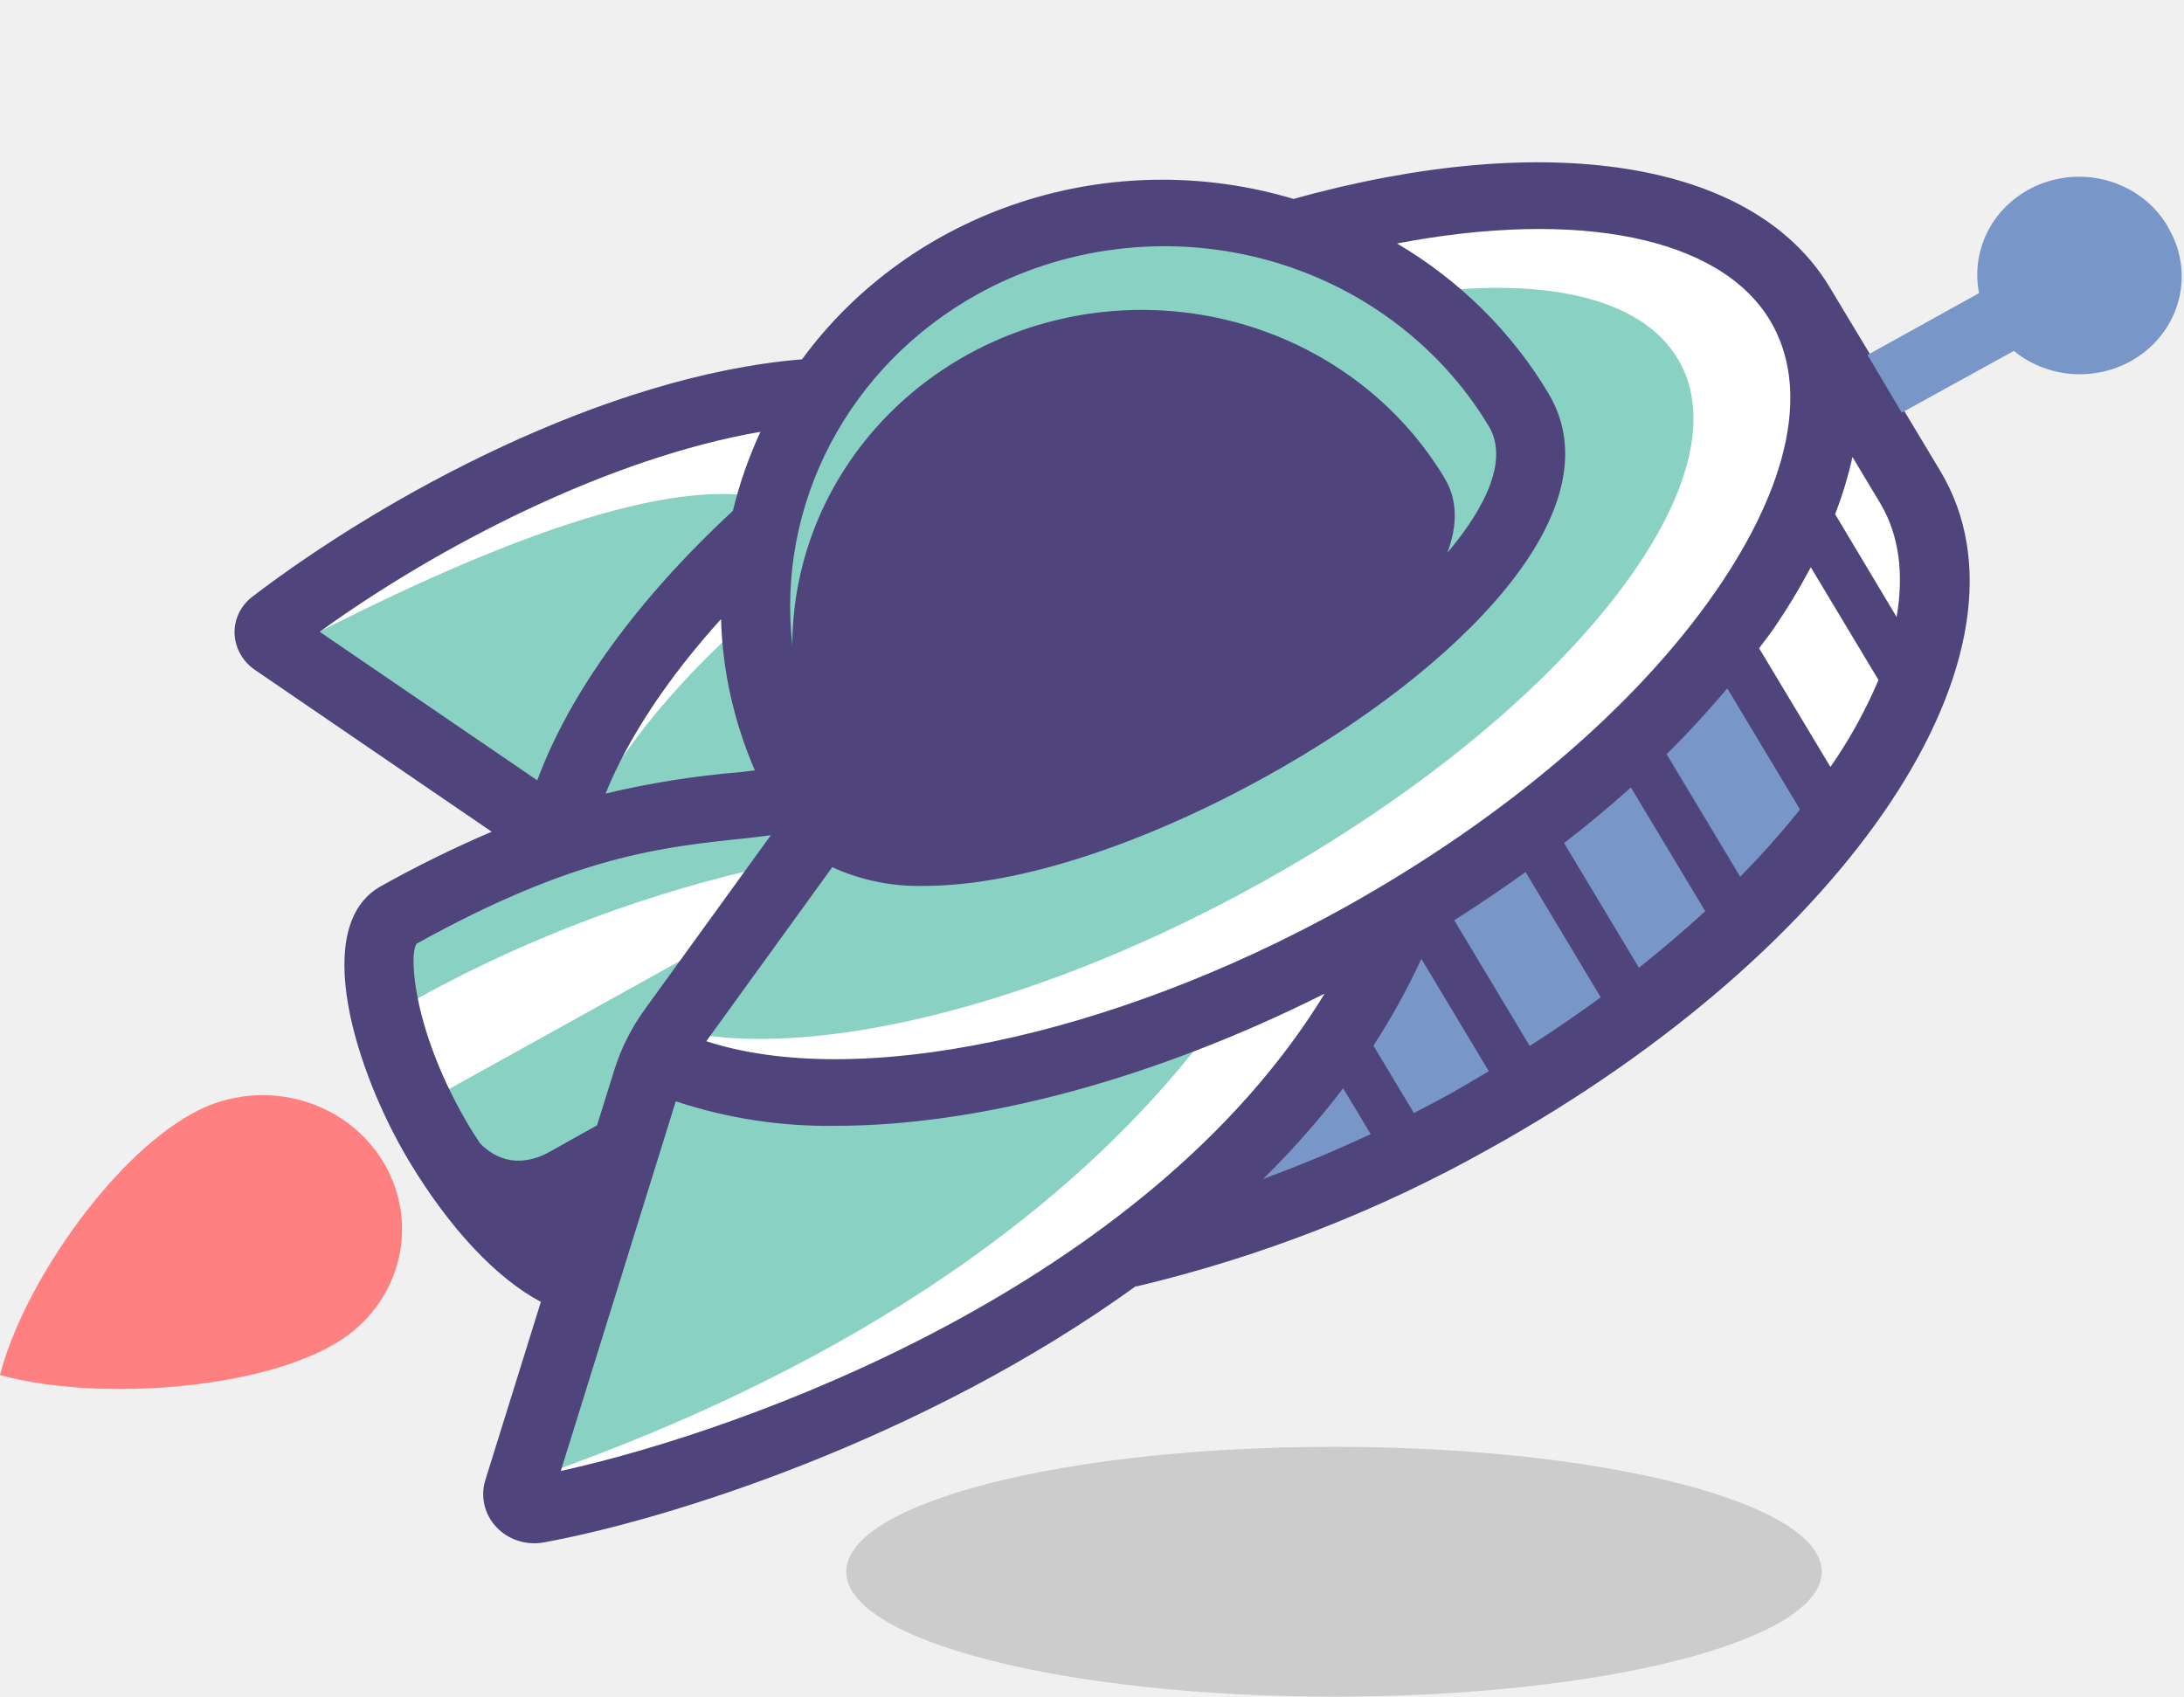
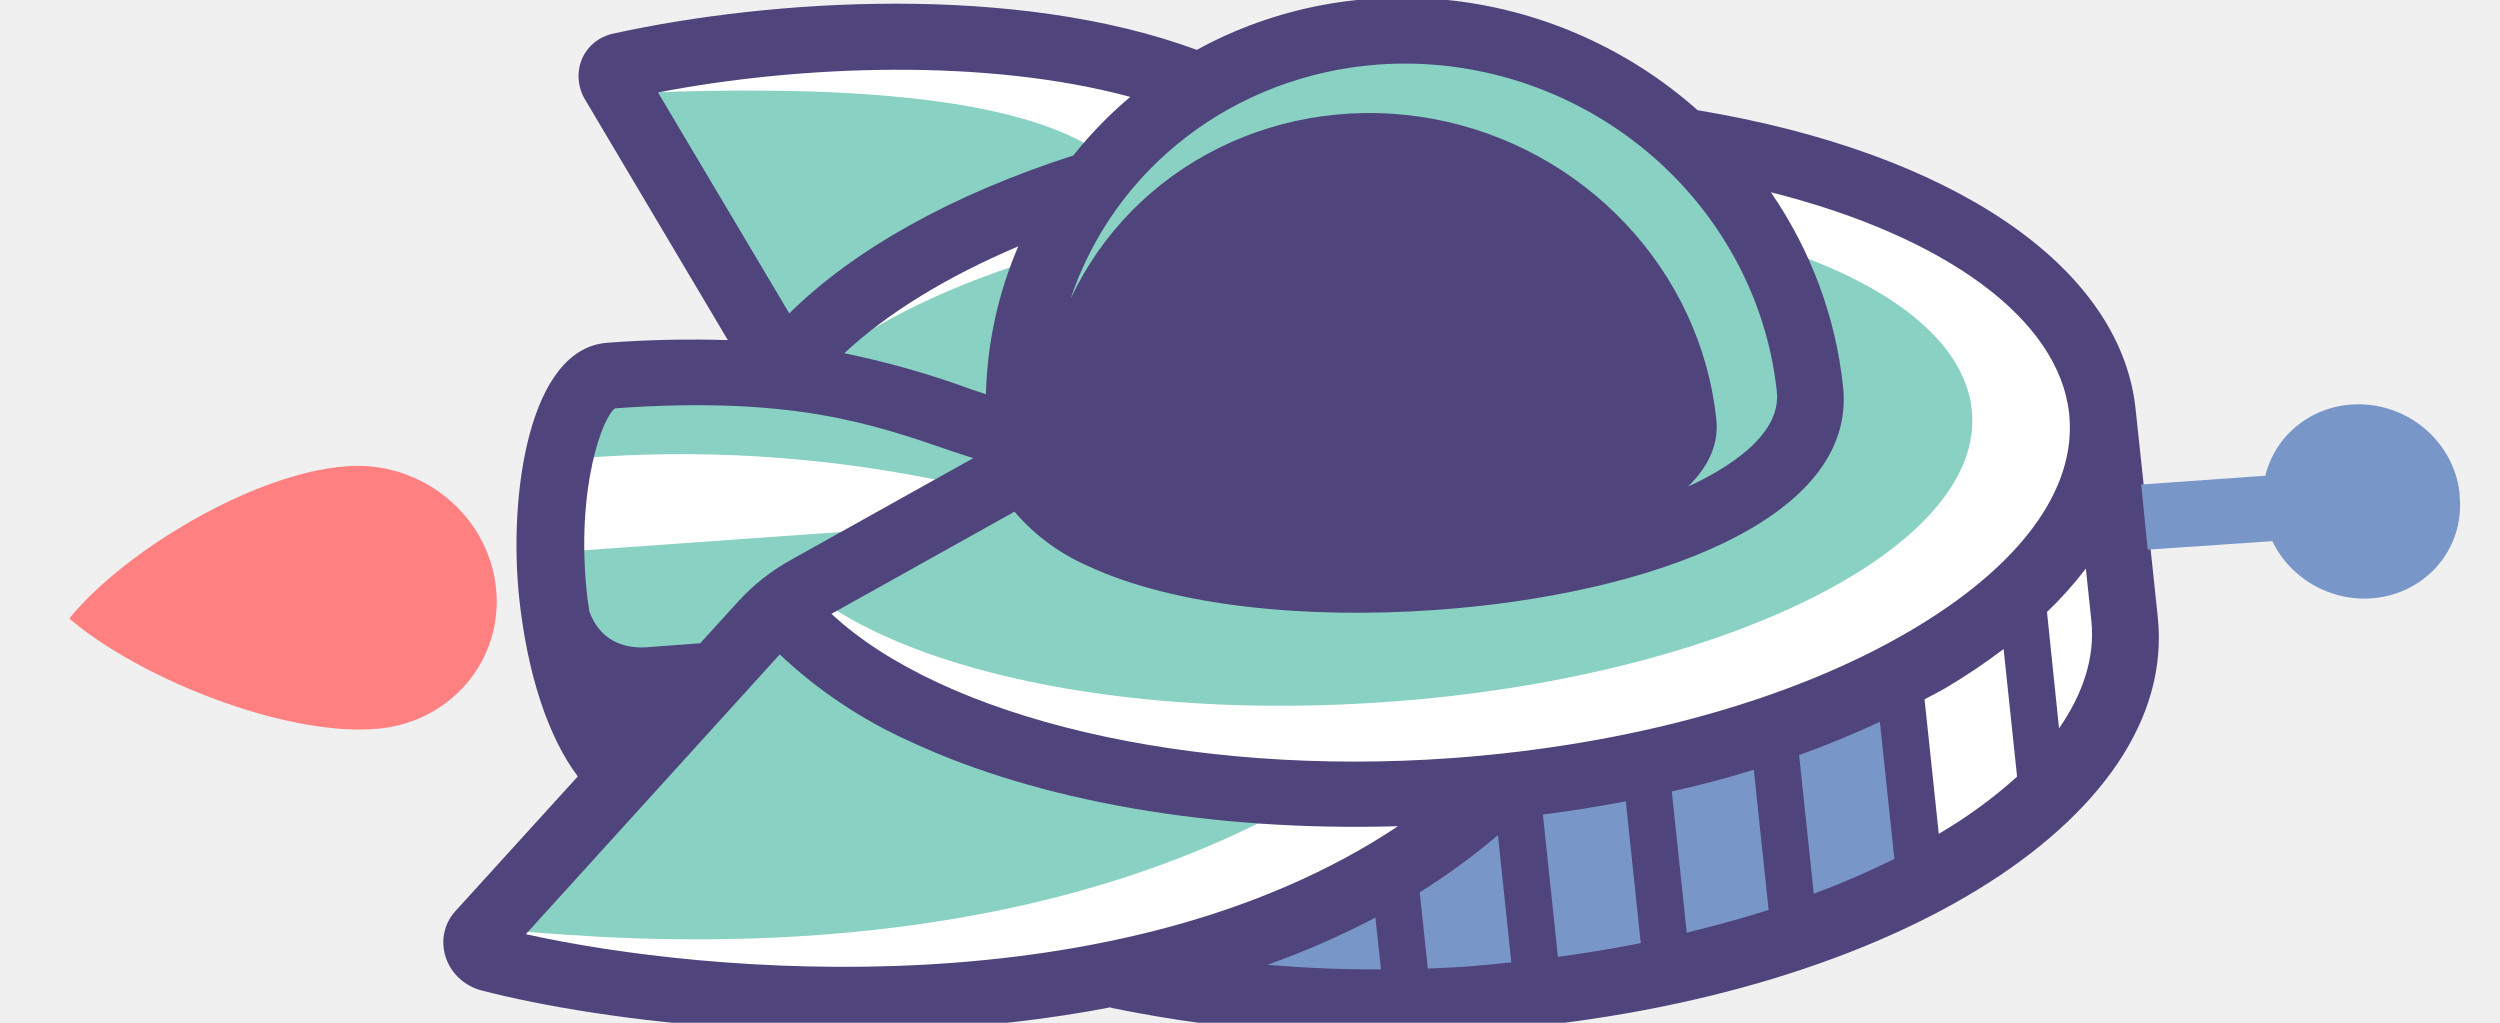
- <svg xmlns="http://www.w3.org/2000/svg" width="453" height="352" viewBox="0 0 453 352" fill="none">
-   <path d="M115.272 173.104L54.232 131.425C80.352 110.766 128.772 83.372 170.369 81.19" fill="#88D1C3" />
-   <path d="M308.03 230.325C378.452 191.228 419.165 132.259 398.964 98.614C378.763 64.969 305.299 69.389 234.877 108.486C164.455 147.583 123.743 206.552 143.943 240.197C164.144 273.842 237.608 269.422 308.03 230.325Z" fill="#7996C9" />
-   <path d="M39.654 231.143C22.757 240.562 4.653 266.983 0 285.271C18.774 290.53 51.669 288.678 68.566 279.29C71.914 277.495 74.857 275.078 77.225 272.178C79.592 269.279 81.336 265.957 82.356 262.403C83.376 258.85 83.65 255.137 83.164 251.481C82.678 247.824 81.44 244.297 79.523 241.105C77.606 237.913 75.049 235.119 71.999 232.887C68.948 230.654 65.467 229.027 61.757 228.1C58.047 227.173 54.182 226.964 50.387 227.487C46.593 228.009 42.944 229.252 39.654 231.143Z" fill="#FF8080" />
-   <path d="M285.413 192.631C355.835 153.534 396.548 94.565 376.347 60.92C356.146 27.275 282.682 31.694 212.26 70.791C141.838 109.888 101.125 168.857 121.326 202.502C141.527 236.147 214.991 231.728 285.413 192.631Z" fill="white" />
-   <path d="M261.498 183.171C324.37 148.266 363.095 99.579 347.993 74.426C332.891 49.273 269.681 57.178 206.809 92.083C143.938 126.988 105.213 175.675 120.315 200.828C135.417 225.981 198.627 218.076 261.498 183.171Z" fill="#88D1C3" />
-   <path d="M358.546 133.639L378.789 167.328C378.789 167.328 388.029 160.358 391.262 154.047C394.494 147.736 408.648 122.933 398.167 104.911C387.686 86.89 383.311 81.364 380.209 91.584C377.108 101.803 358.546 133.639 358.546 133.639Z" fill="white" />
-   <path d="M201.761 222.898C179.738 226.509 169.976 225.692 156.051 222.458C142.125 219.225 143.66 224.358 135.922 233.636C128.184 242.913 106.063 314.105 106.063 314.105C106.063 314.105 135.726 316.884 169.209 298.297C202.691 279.71 282.57 226.352 281.705 208.817C280.84 191.282 274.244 204.939 252.859 210.747C231.473 216.556 201.761 222.898 201.761 222.898Z" fill="#88D1C3" />
-   <path d="M61.954 133.231C96.808 115.272 136.07 98.522 158.386 103.325C158.386 103.325 170.124 83.231 166.271 81.457C162.419 79.684 81.642 111.614 66.084 122.618C50.526 133.623 61.954 133.231 61.954 133.231Z" fill="white" />
-   <path d="M150.925 167.403C128.984 173.149 110.324 179.962 96.856 186.681C83.388 193.4 78.017 195.958 78.784 202.081C79.551 208.203 95.354 244.278 103.043 248.422C110.732 252.566 122.633 246.523 126.829 236.774C131.025 227.025 131.025 221.876 144.134 207.198C157.243 192.52 180.571 165.771 150.925 167.403Z" fill="#88D1C3" />
-   <path d="M82.963 209.193C105.652 196.205 130.224 186.534 155.871 180.497L147.545 195.755L88.416 228.565L82.963 209.193Z" fill="white" />
-   <path d="M113.395 305.675C136.904 297.12 204.816 271.955 248.11 217.419C248.11 217.419 278.132 197.828 282.638 198.252C287.144 198.676 255.473 247.921 211.003 272.285C166.534 296.649 106.376 323.477 113.395 305.675Z" fill="white" />
-   <path d="M314.96 84.973C338.402 124.015 191.395 205.63 168.033 166.604C157.656 147.923 155.236 126.095 161.283 105.73C167.33 85.365 181.372 68.057 200.442 57.462C219.513 46.866 242.119 43.813 263.487 48.946C284.855 54.08 303.312 66.998 314.96 84.973Z" fill="#88D1C3" />
-   <path fill-rule="evenodd" clip-rule="evenodd" d="M387.803 73.371L379.298 59.242C363.479 33.434 321.099 26.622 268.287 41.268C249.82 35.732 230.003 35.971 211.686 41.951C193.369 47.931 177.497 59.344 166.353 74.548C125.54 77.892 79.716 102.884 52.322 123.81C51.142 124.718 50.196 125.876 49.558 127.194C48.921 128.512 48.61 129.954 48.649 131.408C48.7 132.891 49.104 134.344 49.832 135.653C50.559 136.962 51.59 138.093 52.844 138.958L101.983 172.553C94.118 175.915 86.45 179.688 79.013 183.855C64.321 192.019 73.594 222.128 84.858 240.919C93.363 255.047 103.044 265.235 112.186 270.102L100.661 307.087C100.142 308.766 100.081 310.546 100.486 312.253C100.891 313.961 101.746 315.54 102.971 316.837C104.195 318.134 105.746 319.106 107.475 319.658C109.203 320.211 111.051 320.325 112.839 319.991C138.062 315.391 191.2 298.924 235.702 266.758V266.899C261.429 260.792 286.11 251.16 308.986 238.297C383.787 196.744 424.894 134.971 402.414 97.656L395.035 85.365L387.803 73.371ZM355.839 122.726C371.397 100.246 375.413 80.278 367.136 66.479C356.688 49.101 327.27 43.356 289.771 50.514C302.761 58.184 313.548 68.859 321.148 81.566C335.775 105.929 302.292 139.115 262.606 161.093C238.641 174.374 212.161 183.793 191.722 183.793C185.126 183.968 178.581 182.64 172.622 179.915L146.502 216.021C177.47 226.1 230.07 215.378 278.947 188.235C311.989 169.821 339.285 146.635 355.839 122.726ZM261.636 53.63C241.738 48.502 220.537 51.181 202.693 61.079C189.657 68.335 179.094 79.076 172.287 91.995C165.479 104.915 162.72 119.458 164.345 133.856C164.377 118.52 169.668 103.621 179.398 91.47C189.129 79.318 202.755 70.592 218.167 66.644C233.578 62.695 249.914 63.745 264.642 69.629C279.37 75.514 291.668 85.906 299.631 99.195C302.39 103.779 302.309 109.069 300.203 114.673C305.77 108.127 313.704 96.589 308.806 88.426C298.501 71.273 281.534 58.758 261.636 53.63ZM157.733 89.587C126.569 94.972 91.355 112.962 66.313 131.078L111.435 161.894C118.145 143.793 132.087 124.437 152.02 105.976C153.369 100.349 155.283 94.86 157.733 89.587ZM153.489 160.198C154.019 160.143 154.546 160.077 155.072 160.01C155.138 160.001 155.204 159.993 155.27 159.985C155.731 159.927 156.192 159.869 156.656 159.821H156.574C152.247 149.865 149.867 139.227 149.554 128.441C138.486 140.685 130.274 153.103 125.605 164.641C134.764 162.455 144.087 160.97 153.489 160.198ZM97.493 233.964C97.918 234.701 98.349 235.343 98.778 235.982C99.026 236.351 99.273 236.719 99.518 237.104H99.453C104.187 241.986 109.639 241.421 114.047 238.941L123.842 233.462L127.466 221.845C128.872 217.405 130.993 213.205 133.752 209.397L159.872 173.291C159.172 173.371 158.473 173.461 157.773 173.55C156.84 173.669 155.907 173.788 154.974 173.887C137.409 175.692 119.239 177.561 86.409 195.786C84.695 198.204 85.837 214.546 97.493 233.964ZM116.321 305.172L116.316 305.188H116.251C116.274 305.182 116.298 305.177 116.321 305.172L140.167 228.486C150.822 232.022 162.037 233.743 173.307 233.572C203.019 233.572 239.212 223.98 274.752 206.147C237.733 266.784 154.603 296.752 116.321 305.172ZM262.008 244.585C261.995 244.598 261.982 244.611 261.969 244.624H261.904C261.939 244.611 261.973 244.598 262.008 244.585C267.989 238.703 273.53 232.421 278.588 225.786L284.302 235.283C276.86 238.783 269.418 241.863 262.008 244.585ZM293.264 230.919C296.149 229.443 299.027 227.91 301.901 226.319H301.835C303.399 225.448 304.921 224.543 306.446 223.634C307.229 223.168 308.014 222.701 308.806 222.238L294.815 198.926C291.94 205.148 288.618 211.169 284.873 216.947L293.264 230.919ZM317.293 216.996L317.311 217.026H317.246C317.262 217.016 317.278 217.006 317.293 216.996L301.639 190.92C306.733 187.686 311.663 184.353 316.43 180.92L332.02 206.916C327.29 210.38 322.381 213.74 317.293 216.996ZM339.95 200.774L339.971 200.81H339.905C339.92 200.798 339.935 200.786 339.95 200.774L324.413 174.907C329.31 171.14 333.898 167.31 338.273 163.369L353.7 189.052C349.355 193.027 344.75 196.94 339.95 200.774ZM360.943 181.882L360.997 181.972L360.932 181.893L360.943 181.882L345.685 156.462C350.223 151.988 354.386 147.42 358.271 142.82L373.356 167.937C369.475 172.791 365.332 177.446 360.943 181.882ZM379.667 159.117L379.722 159.209L379.657 159.131L379.667 159.117L364.867 134.484C365.236 133.984 365.616 133.486 365.996 132.988C366.641 132.143 367.285 131.3 367.87 130.45C370.692 126.339 373.27 122.078 375.592 117.687L389.632 141.078C386.951 147.398 383.613 153.442 379.667 159.117ZM393.391 128.009L393.452 128.111L393.387 128.032L393.391 128.009L380.637 106.667C382.145 102.804 383.345 98.837 384.228 94.799L390.089 104.563C393.987 111.214 394.903 119.227 393.391 128.009Z" fill="#4F457C" />
-   <path opacity="0.15" d="M276.694 352C332.567 352 377.861 340.396 377.861 326.082C377.861 311.768 332.567 300.164 276.694 300.164C220.822 300.164 175.528 311.768 175.528 326.082C175.528 340.396 220.822 352 276.694 352Z" fill="black" />
-   <path d="M438.591 37.933C443.296 39.612 447.226 42.847 449.677 47.058L449.644 47.09C452.159 51.231 453.069 56.095 452.212 60.82C451.356 65.545 448.788 69.826 444.964 72.906C441.14 75.985 436.306 77.664 431.319 77.645C426.331 77.626 421.511 75.911 417.712 72.803L394.455 85.613L387.356 73.639L410.496 60.81C409.55 56.071 410.388 51.162 412.862 46.963C415.337 42.764 419.284 39.55 423.999 37.895C428.713 36.24 433.886 36.254 438.591 37.933Z" fill="#7996C9" />
+ <svg xmlns="http://www.w3.org/2000/svg" width="154" height="63" viewBox="0 0 154 63" fill="none">
+   <g clip-path="url(#clip0)">
+     <path d="M48.259 22.721L37.318 4.31C46.705 2.075 62.773 0.797 73.968 5.308" fill="#88D1C3" />
+     <path d="M91.906 61.313C115.186 59.649 133.089 49.134 131.894 37.826C130.7 26.518 110.859 18.7 87.58 20.363C64.3 22.027 46.397 32.543 47.592 43.851C48.786 55.159 68.627 62.977 91.906 61.313Z" fill="#7996C9" />
+     <path d="M90.572 48.646C113.851 46.982 131.755 36.467 130.56 25.159C129.365 13.85 109.525 6.032 86.246 7.696C62.966 9.36 45.063 19.876 46.258 31.184C47.452 42.492 67.292 50.31 90.572 48.646Z" fill="white" />
+     <path d="M85.445 43.238C106.228 41.753 122.353 33.695 121.46 25.241C120.566 16.787 102.994 11.138 82.21 12.623C61.427 14.109 45.303 22.167 46.196 30.62C47.089 39.074 64.661 44.724 85.445 43.238Z" fill="#88D1C3" />
+     <path d="M116.994 42.087L118.195 53.412C118.195 53.412 121.474 52.71 123.095 51.447C124.715 50.184 131.466 45.398 130.915 39.382C130.364 33.367 129.89 31.38 127.826 33.686C125.762 35.992 116.994 42.087 116.994 42.087Z" fill="white" />
+     <path d="M64.896 46.373C58.669 44.63 56.204 43.222 52.941 40.671C49.678 38.119 49.454 39.656 46.287 41.147C43.12 42.639 28.607 58.638 28.607 58.638C28.607 58.638 36.06 62.994 47.128 62.203C58.196 61.412 85.703 57.158 87.619 52.445C89.535 47.733 86.133 50.515 79.805 49.427C73.477 48.339 64.896 46.373 64.896 46.373Z" fill="#88D1C3" />
+     <path d="M39.126 5.728C50.478 5.27 62.84 5.669 68.115 9.658C68.115 9.658 73.655 5.814 72.86 4.877C72.065 3.94 46.941 2.456 41.508 3.445C36.076 4.435 39.126 5.728 39.126 5.728Z" fill="white" />
+     <path d="M58.324 25.581C51.857 24.409 46.122 23.918 41.763 24.037C37.403 24.156 35.68 24.171 35.133 25.874C34.586 27.576 34.328 38.985 35.842 41.013C37.355 43.042 41.221 42.909 43.514 40.86C45.808 38.812 46.438 37.459 51.676 35.206C56.914 32.952 66.312 28.776 58.324 25.581Z" fill="#88D1C3" />
+     <path d="M35.361 28.253C42.909 27.614 50.546 28.076 58.022 29.625L53.97 32.616L34.426 34.008L35.361 28.253Z" fill="white" />
+     <path d="M31.563 57.32C38.785 57.946 59.702 59.635 77.742 50.599C77.742 50.599 88.024 49.122 89.156 49.784C90.288 50.446 75.948 59.513 61.288 60.478C46.627 61.443 27.544 61.139 31.563 57.32Z" fill="white" />
+     <path d="M111.492 23.974C112.879 37.096 64.282 40.57 62.915 27.462C62.472 21.285 64.504 15.255 68.582 10.644C72.66 6.033 78.464 3.202 84.769 2.75C91.075 2.297 97.387 4.258 102.373 8.218C107.359 12.179 110.629 17.828 111.492 23.974Z" fill="#88D1C3" />
+     <path d="M21.3 28.726C15.71 29.135 7.724 33.863 4.266 38.099C8.556 41.776 17.424 45.309 23.011 44.908C24.11 44.846 25.178 44.571 26.155 44.098C27.131 43.626 27.995 42.967 28.698 42.157C29.4 41.349 29.926 40.407 30.245 39.387C30.564 38.367 30.67 37.289 30.556 36.216C30.443 35.143 30.113 34.096 29.584 33.137C29.056 32.178 28.34 31.325 27.479 30.628C26.617 29.931 25.628 29.404 24.567 29.077C23.506 28.75 22.395 28.631 21.3 28.726Z" fill="#FF8080" />
+     <path fill-rule="evenodd" clip-rule="evenodd" d="M132.047 29.83L131.539 25.078C130.538 16.365 120.237 9.395 104.572 6.788C100.397 3.076 95.162 0.717 89.619 0.049C84.076 -0.619 78.511 0.44 73.725 3.072C62.594 -1.038 47.501 -0.073 37.746 2.076C37.325 2.17 36.935 2.359 36.607 2.627C36.278 2.896 36.02 3.236 35.853 3.623C35.685 4.019 35.614 4.45 35.645 4.883C35.676 5.316 35.808 5.739 36.032 6.119L44.835 20.951C42.358 20.873 39.883 20.927 37.42 21.113C32.562 21.462 31.318 30.506 31.98 36.819C32.488 41.57 33.786 45.43 35.593 47.826L28.044 56.134C27.703 56.511 27.47 56.972 27.367 57.469C27.265 57.968 27.297 58.487 27.46 58.977C27.623 59.468 27.911 59.913 28.298 60.269C28.685 60.626 29.156 60.881 29.667 61.012C36.855 62.887 52.828 65.055 68.451 62.044L68.434 62.081C75.939 63.621 83.6 64.108 91.182 63.524C115.912 61.751 134.262 50.546 132.917 37.995L132.481 33.864L132.047 29.83ZM117.617 38.889C124.452 34.885 127.948 30.13 127.46 25.493C126.839 19.65 119.813 14.546 109.086 11.843C111.561 15.445 113.09 19.568 113.534 23.835C114.399 32.024 101.546 36.65 88.434 37.573C80.515 38.133 72.407 37.371 67.037 34.873C65.283 34.113 63.726 32.964 62.493 31.519L51.218 37.812C58.122 44.245 73.251 47.858 89.41 46.701C100.341 45.902 110.346 43.147 117.617 38.889ZM101.314 9.222C96.713 5.443 90.816 3.556 84.918 3.975C80.607 4.288 76.519 5.819 73.151 8.381C69.784 10.943 67.281 14.426 65.948 18.407C67.831 14.382 71.042 11.115 75.084 9.112C79.126 7.109 83.772 6.482 88.303 7.328C92.835 8.174 96.998 10.447 100.148 13.793C103.298 17.14 105.259 21.372 105.726 25.837C105.891 27.378 105.223 28.758 103.985 29.973C106.248 28.934 109.742 26.872 109.453 24.129C108.842 18.363 105.915 13.002 101.314 9.222ZM69.622 5.969C60.777 3.575 49.327 3.997 40.534 5.695L48.621 19.306C52.596 15.371 58.625 11.99 66.118 9.576C67.16 8.263 68.334 7.055 69.622 5.969ZM59.877 24.001C60.023 24.051 60.169 24.098 60.316 24.145C60.334 24.151 60.352 24.157 60.371 24.163C60.499 24.204 60.627 24.245 60.755 24.289L60.733 24.279C60.813 21.134 61.488 18.049 62.725 15.177C58.32 17.041 54.645 19.3 52.008 21.76C54.682 22.305 57.312 23.055 59.877 24.001ZM36.15 36.536C36.171 36.782 36.206 37.003 36.241 37.223C36.261 37.35 36.281 37.477 36.298 37.608L36.281 37.6C36.928 39.462 38.429 39.98 39.89 39.867L43.133 39.625L45.506 37.016C46.417 36.021 47.488 35.177 48.678 34.514L59.953 28.221C59.76 28.156 59.565 28.094 59.37 28.032C59.111 27.95 58.851 27.867 58.594 27.779C53.759 26.106 48.757 24.376 37.904 25.151C37.158 25.577 35.461 30.01 36.15 36.536ZM32.393 57.545L32.39 57.548L32.372 57.54C32.379 57.542 32.386 57.543 32.393 57.545L48.031 40.313C50.397 42.544 53.133 44.367 56.115 45.7C63.921 49.331 74.602 51.235 86.118 50.894C68.981 62.299 43.479 60.012 32.393 57.545ZM78.072 59.434C78.067 59.436 78.062 59.438 78.057 59.44L78.04 59.432C78.051 59.433 78.061 59.434 78.072 59.434C80.362 58.62 82.586 57.647 84.725 56.522L85.066 59.715C82.683 59.725 80.351 59.625 78.072 59.434ZM87.954 59.664C88.892 59.629 89.835 59.578 90.785 59.512L90.768 59.504C91.285 59.466 91.795 59.414 92.307 59.362C92.57 59.335 92.833 59.308 93.098 59.283L92.272 51.449C90.756 52.732 89.147 53.908 87.457 54.968L87.954 59.664ZM95.968 58.944L95.969 58.954L95.952 58.946C95.957 58.945 95.963 58.944 95.968 58.944L95.043 50.18C96.776 49.953 98.479 49.68 100.151 49.361L101.069 58.096C99.403 58.427 97.703 58.71 95.968 58.944ZM103.903 57.451L103.904 57.463L103.887 57.455C103.892 57.454 103.898 57.453 103.903 57.451L102.983 48.757C104.73 48.366 106.403 47.92 108.034 47.419L108.948 56.052C107.321 56.566 105.633 57.031 103.903 57.451ZM111.728 55.054L111.731 55.084L111.723 55.055L111.728 55.054L110.826 46.511C112.565 45.89 114.217 45.199 115.8 44.465L116.693 52.907C115.08 53.708 113.423 54.425 111.728 55.054ZM119.429 51.362L119.432 51.393L119.425 51.364L119.429 51.362L118.552 43.081C118.71 42.995 118.87 42.911 119.031 42.826C119.304 42.683 119.576 42.541 119.834 42.389C121.077 41.654 122.275 40.849 123.422 39.98L124.252 47.841C122.775 49.173 121.159 50.353 119.429 51.362ZM126.837 44.867L126.84 44.901L126.833 44.872L126.837 44.867L126.095 37.701C126.963 36.87 127.763 35.975 128.489 35.022L128.835 38.303C129.046 40.527 128.307 42.744 126.837 44.867Z" fill="#4F457C" />
+     <path d="M149.722 26.727C150.753 27.744 151.39 29.074 151.519 30.48L151.507 30.484C151.661 31.879 151.306 33.269 150.503 34.405C149.701 35.542 148.503 36.352 147.122 36.694C145.741 37.036 144.266 36.886 142.958 36.272C141.65 35.657 140.593 34.617 139.975 33.336L132.299 33.859L131.898 29.846L139.545 29.304C139.876 27.943 140.696 26.756 141.859 25.955C143.022 25.154 144.452 24.793 145.893 24.934C147.334 25.076 148.691 25.711 149.722 26.727Z" fill="#7996C9" />
+   </g>
+   <defs>
+     <clipPath id="clip0">
+       <rect width="154" height="63" fill="white" />
+     </clipPath>
+   </defs>
</svg>
